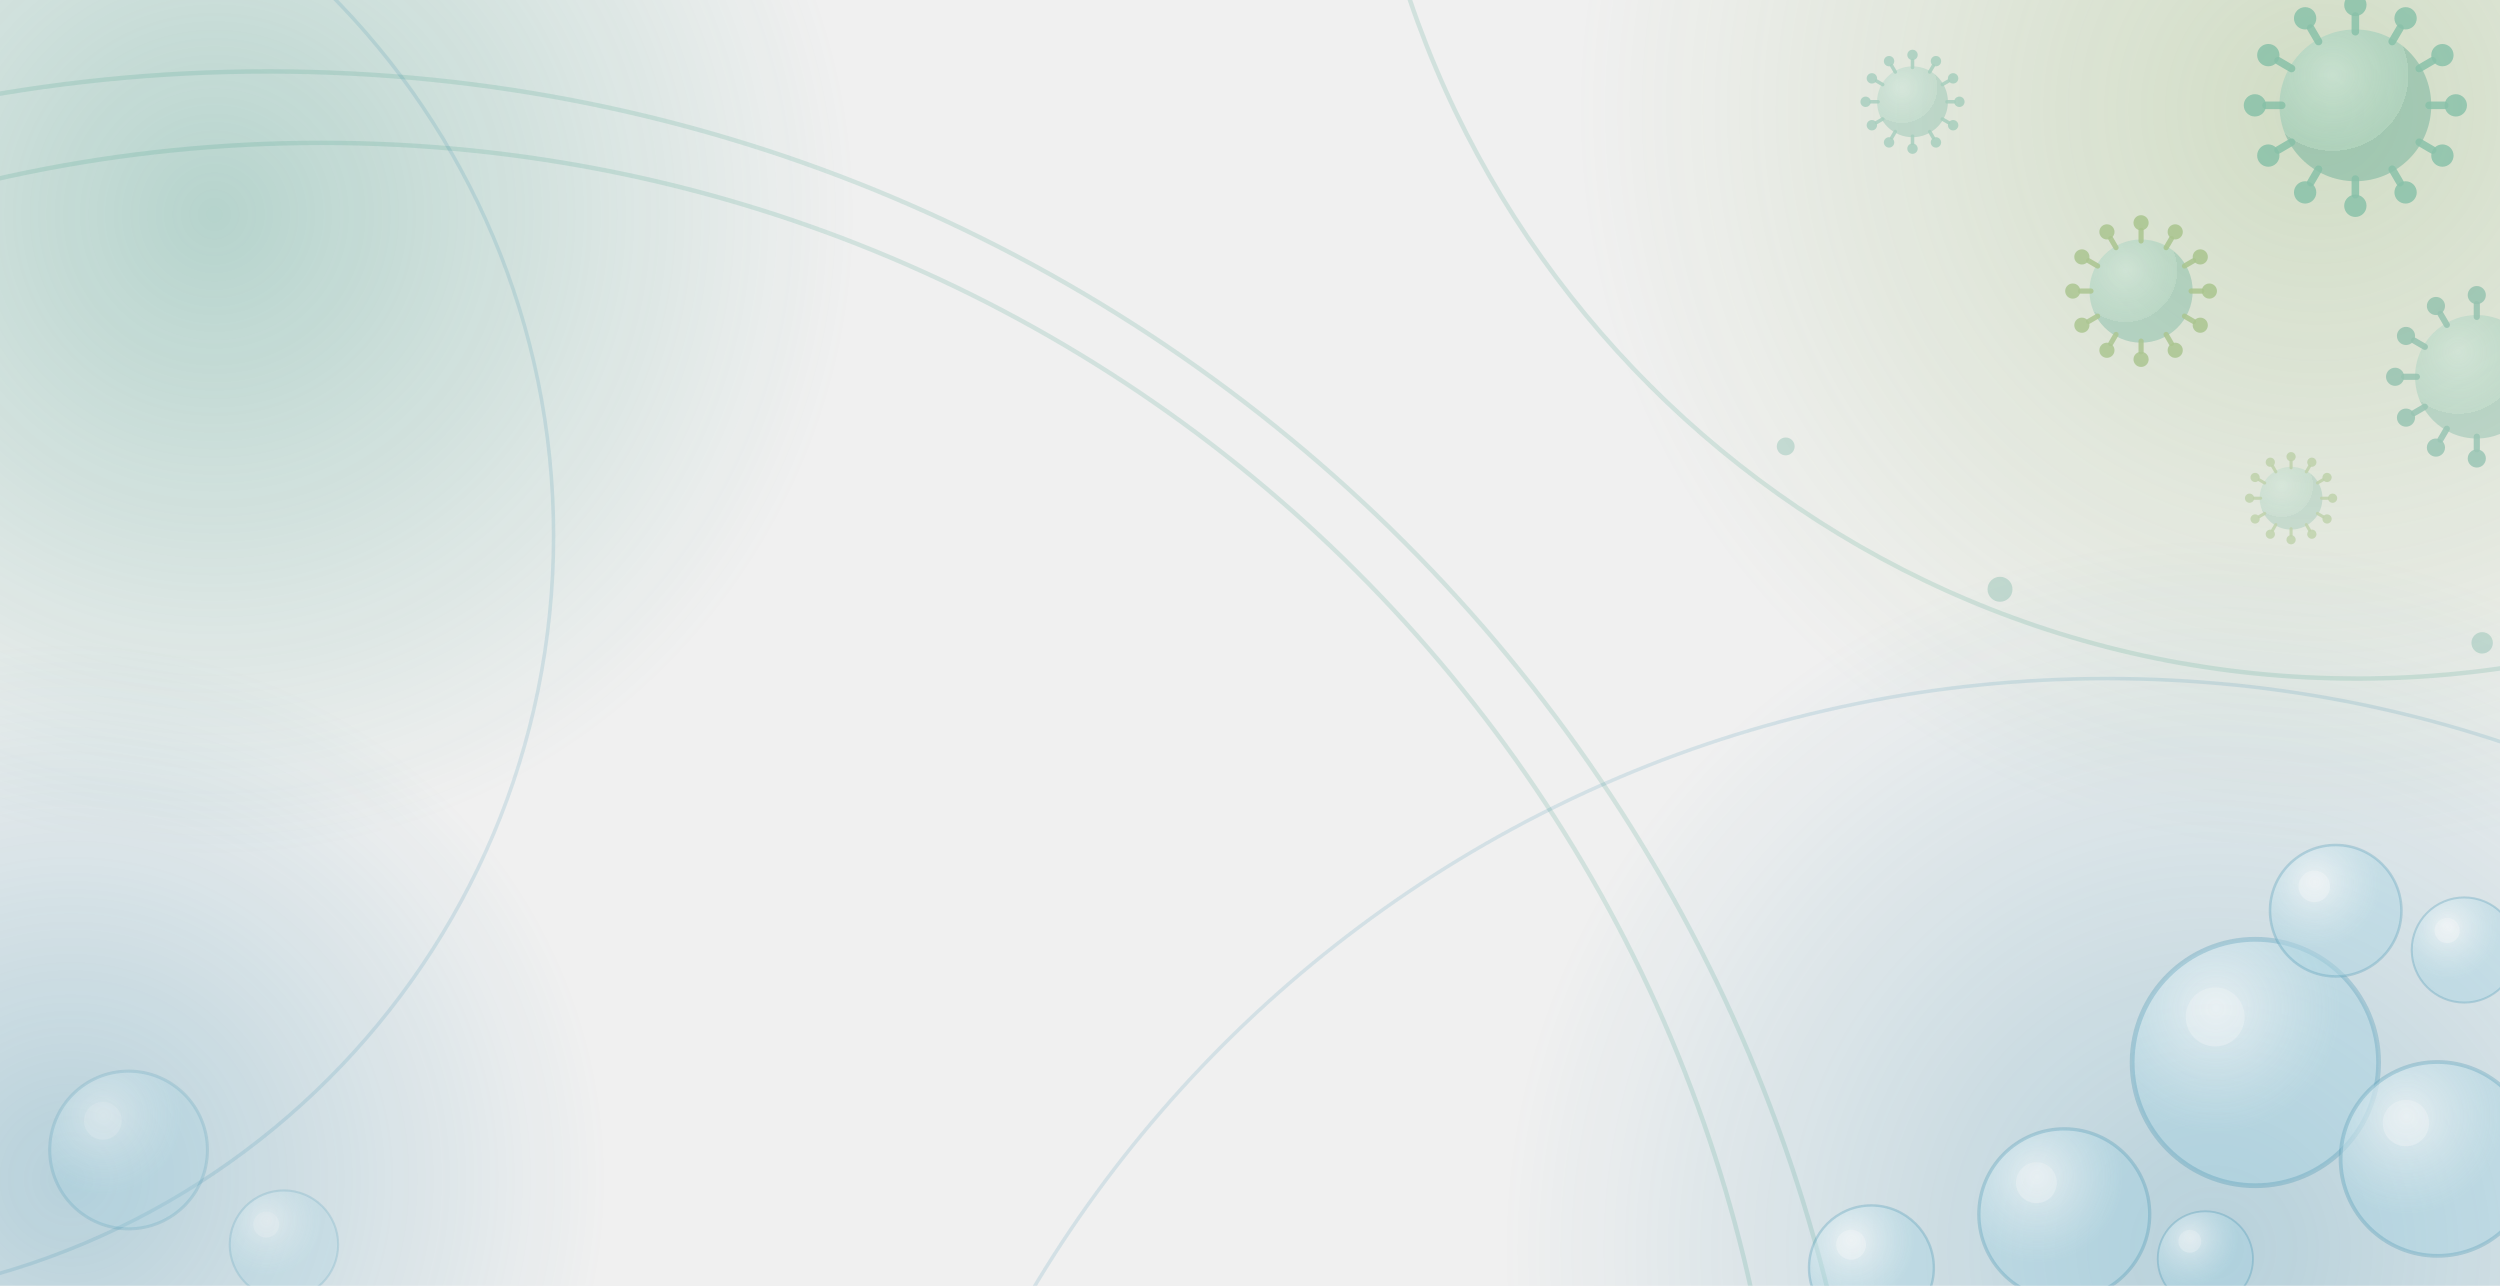
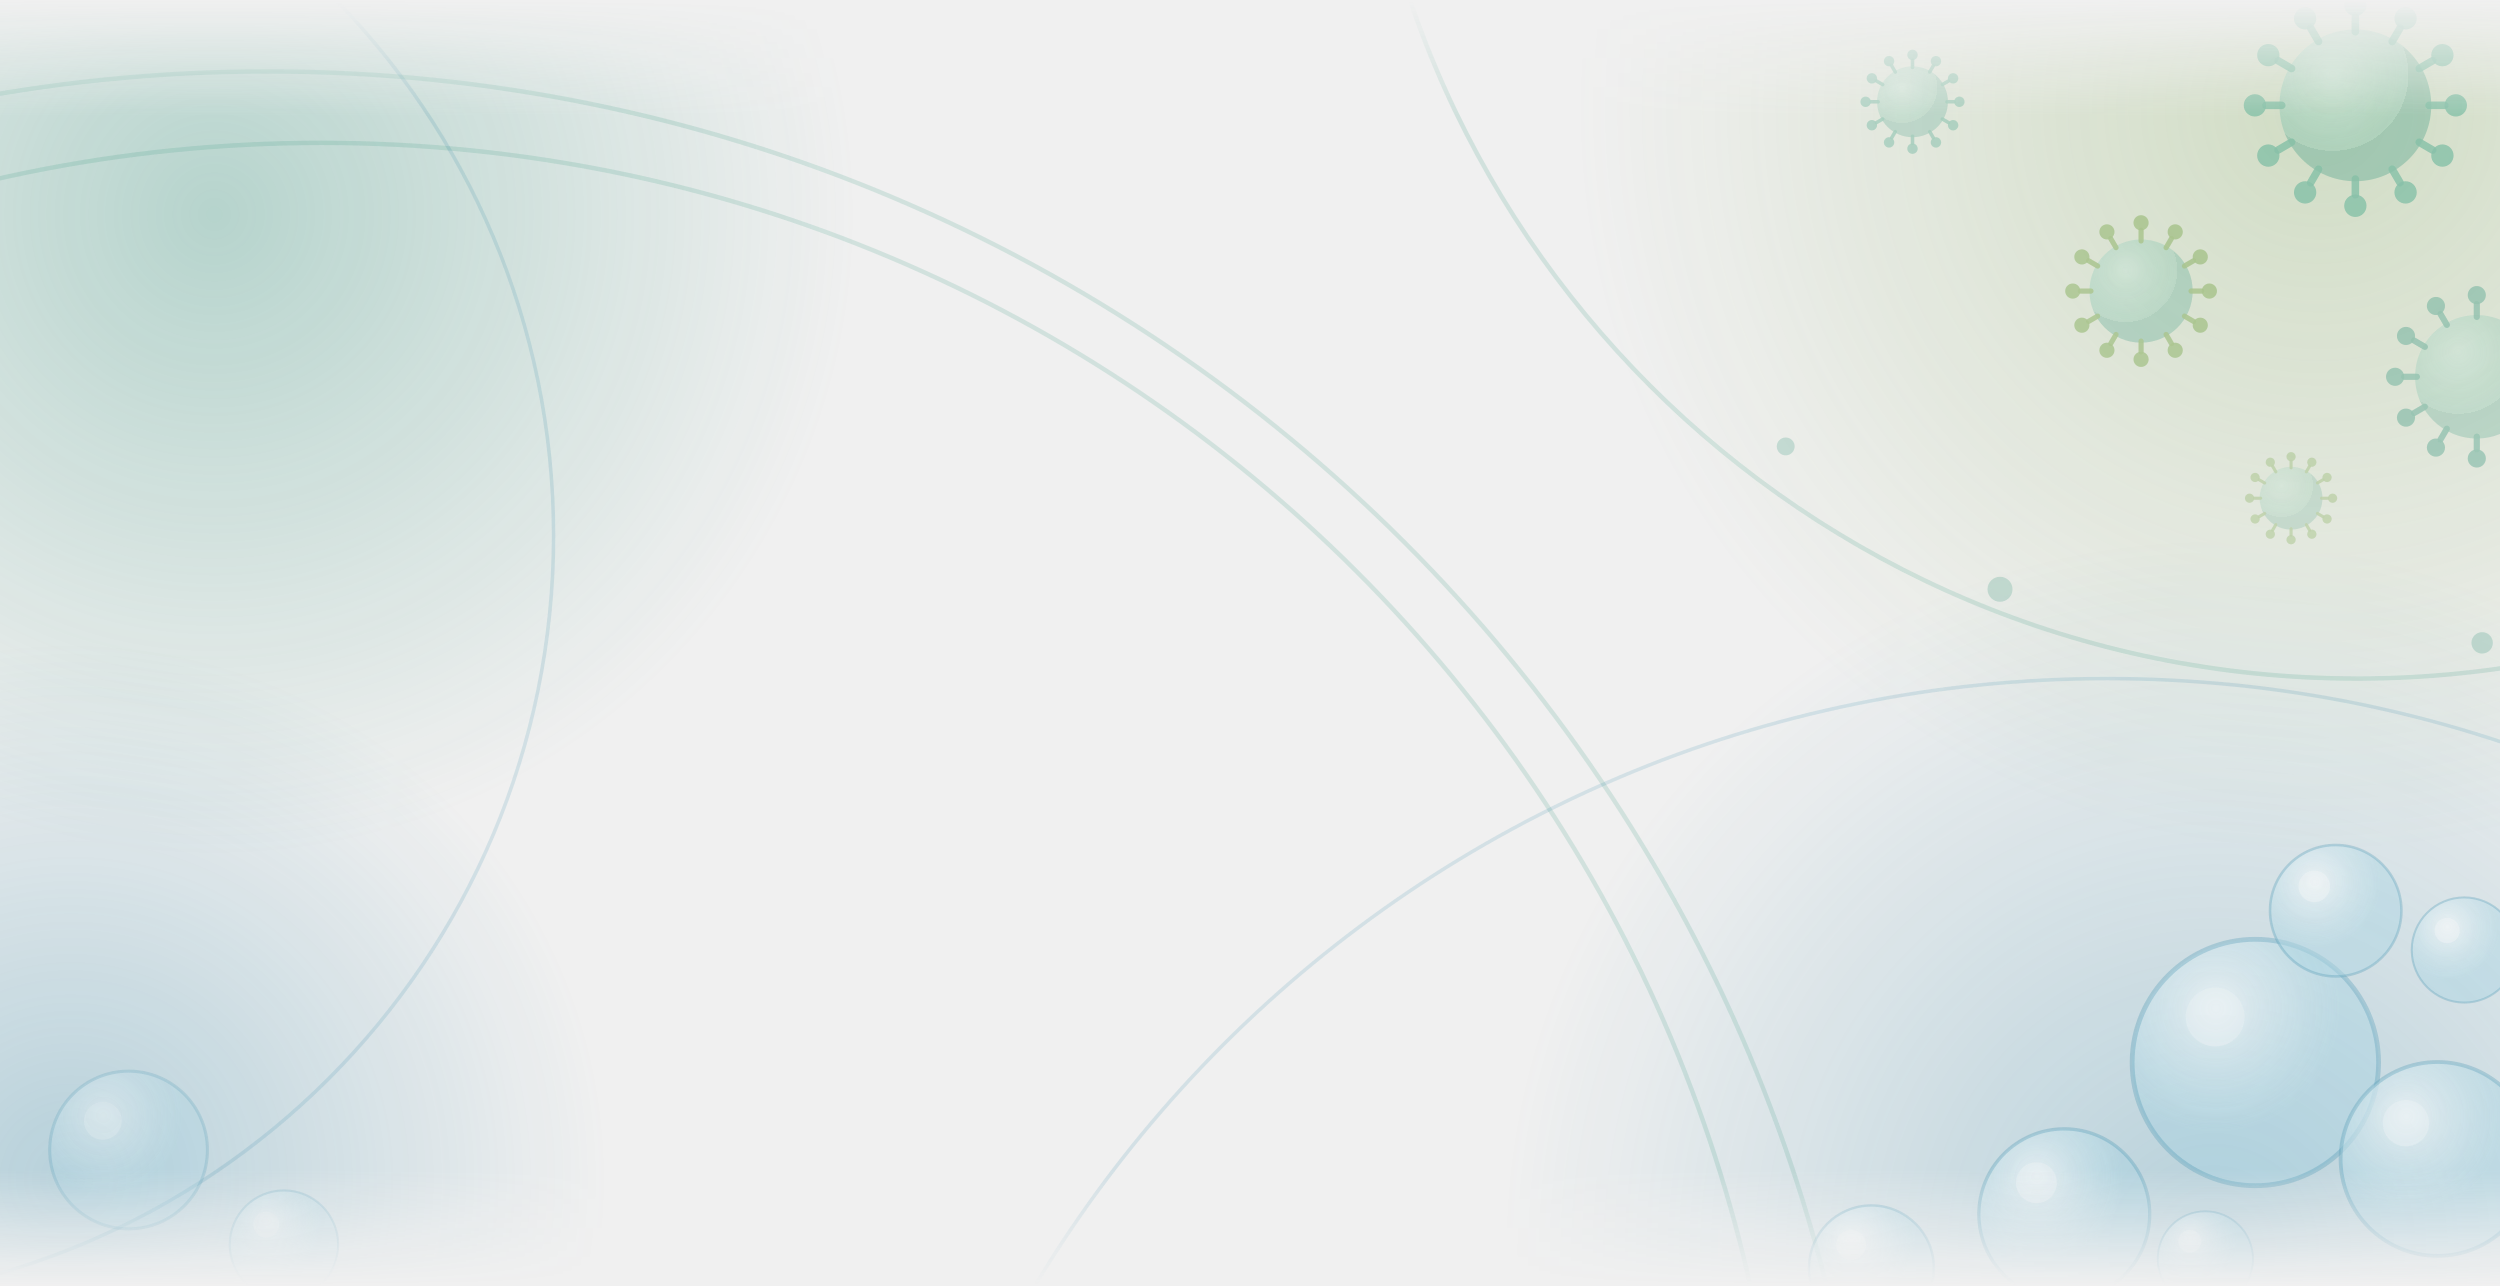
<svg xmlns="http://www.w3.org/2000/svg" viewBox="0 0 1400 720" preserveAspectRatio="xMidYMid slice" role="presentation">
  <defs>
    <radialGradient id="bola-verde" cx="35%" cy="30%">
      <stop offset="0" stop-color="#bfe3d6" stop-opacity=".95" />
      <stop offset="65" stop-color="#7cc0aa" stop-opacity=".75" />
      <stop offset="1" stop-color="#30937b" stop-opacity=".55" />
    </radialGradient>
    <radialGradient id="bola-agua" cx="34%" cy="28%">
      <stop offset="0" stop-color="#ffffff" stop-opacity=".85" />
      <stop offset="1" stop-color="#9fd2e2" stop-opacity=".55" />
    </radialGradient>
    <radialGradient id="halo-verde">
      <stop offset="0" stop-color="#30937b" stop-opacity=".30" />
      <stop offset="1" stop-color="#30937b" stop-opacity="0" />
    </radialGradient>
    <radialGradient id="halo-oliva">
      <stop offset="0" stop-color="#6ea03c" stop-opacity=".24" />
      <stop offset="1" stop-color="#6ea03c" stop-opacity="0" />
    </radialGradient>
    <radialGradient id="halo-agua">
      <stop offset="0" stop-color="#13779d" stop-opacity=".26" />
      <stop offset="1" stop-color="#13779d" stop-opacity="0" />
    </radialGradient>
    <symbol id="particula" viewBox="0 0 120 120">
      <circle cx="60" cy="60" r="34" fill="url(#bola-verde)" />
      <g fill="none" stroke="currentColor" stroke-width="3.4" stroke-linecap="round" opacity=".85">
        <path d="M93 60h7M88.6 76.5l6 3.5M76.5 88.6l3.5 6M60 93v7M43.5 88.6l-3.5 6M31.4 76.5l-6 3.5M27 60h-7M31.4 43.5l-6-3.5M43.5 31.4l-3.5-6M60 27v-7M76.5 31.4l3.5-6M88.6 43.5l6-3.5" />
      </g>
      <g fill="currentColor" opacity=".85">
        <circle cx="105" cy="60" r="5" />
        <circle cx="99" cy="82.5" r="5" />
        <circle cx="82.5" cy="99" r="5" />
        <circle cx="60" cy="105" r="5" />
        <circle cx="37.5" cy="99" r="5" />
        <circle cx="21" cy="82.5" r="5" />
        <circle cx="15" cy="60" r="5" />
        <circle cx="21" cy="37.5" r="5" />
        <circle cx="37.5" cy="21" r="5" />
        <circle cx="60" cy="15" r="5" />
        <circle cx="82.5" cy="21" r="5" />
        <circle cx="99" cy="37.5" r="5" />
      </g>
    </symbol>
    <symbol id="burbuja" viewBox="0 0 100 100">
      <circle cx="50" cy="50" r="46" fill="url(#bola-agua)" />
      <circle cx="50" cy="50" r="46" fill="none" stroke="#13779d" stroke-width="1.8" opacity=".35" />
      <circle cx="35" cy="33" r="11" fill="#ffffff" opacity=".5" />
    </symbol>
+     <linearGradient id="fundido" x1="0" y1="0" x2="0" y2="1">
+       <stop offset="0" stop-color="#000000" />
+       <stop offset=".09" stop-color="#ffffff" />
+       <stop offset=".91" stop-color="#ffffff" />
+       <stop offset="1" stop-color="#000000" />
+     </linearGradient>
+     <mask id="desvanecer">
+       <rect x="-200" y="0" width="2000" height="100%" fill="url(#fundido)" />
+     </mask>
  </defs>
-   <circle cx="1300" cy="60" r="420" fill="url(#halo-oliva)" />
-   <circle cx="1240" cy="700" r="400" fill="url(#halo-agua)" />
-   <circle cx="120" cy="120" r="360" fill="url(#halo-verde)" />
-   <circle cx="40" cy="660" r="300" fill="url(#halo-agua)" />
-   <g fill="none" stroke="#30937b" stroke-opacity=".16" stroke-width="2.5">
-     <circle cx="180" cy="900" r="820" />
-     <circle cx="150" cy="940" r="900" />
-     <circle cx="1320" cy="-180" r="560" />
-   </g>
-   <g fill="none" stroke="#13779d" stroke-opacity=".13" stroke-width="2">
-     <circle cx="1180" cy="1080" r="700" />
-     <circle cx="-120" cy="300" r="430" />
-   </g>
-   <use href="#particula" x="1244" y="-16" width="150" height="150" color="#4aa88d" opacity=".55" />
-   <use href="#particula" x="1148" y="112" width="102" height="102" color="#6ea03c" opacity=".45" />
-   <use href="#particula" x="1326" y="150" width="122" height="122" color="#30937b" opacity=".40" />
-   <use href="#particula" x="1036" y="22" width="70" height="70" color="#4aa88d" opacity=".38" />
-   <use href="#particula" x="1252" y="248" width="62" height="62" color="#6ea03c" opacity=".30" />
-   <g opacity=".62">
-     <use href="#burbuja" x="1188" y="520" width="150" height="150" />
-     <use href="#burbuja" x="1306" y="590" width="118" height="118" />
-     <use href="#burbuja" x="1104" y="628" width="104" height="104" />
-     <use href="#burbuja" x="1268" y="470" width="80" height="80" />
-     <use href="#burbuja" x="1348" y="500" width="64" height="64" />
-     <use href="#burbuja" x="1010" y="672" width="76" height="76" />
-     <use href="#burbuja" x="1206" y="676" width="58" height="58" />
-   </g>
-   <g opacity=".42">
-     <use href="#burbuja" x="24" y="596" width="96" height="96" />
-     <use href="#burbuja" x="126" y="664" width="66" height="66" />
-   </g>
-   <g fill="#30937b" opacity=".22">
-     <circle cx="1000" cy="250" r="5" />
-     <circle cx="1120" cy="330" r="7" />
-     <circle cx="1390" cy="360" r="6" />
+   <g mask="url(#desvanecer)">
+     <circle cx="1300" cy="60" r="420" fill="url(#halo-oliva)" />
+     <circle cx="1240" cy="700" r="400" fill="url(#halo-agua)" />
+     <circle cx="120" cy="120" r="360" fill="url(#halo-verde)" />
+     <circle cx="40" cy="660" r="300" fill="url(#halo-agua)" />
+     <g fill="none" stroke="#30937b" stroke-opacity=".16" stroke-width="2.5">
+       <circle cx="180" cy="900" r="820" />
+       <circle cx="150" cy="940" r="900" />
+       <circle cx="1320" cy="-180" r="560" />
+     </g>
+     <g fill="none" stroke="#13779d" stroke-opacity=".13" stroke-width="2">
+       <circle cx="1180" cy="1080" r="700" />
+       <circle cx="-120" cy="300" r="430" />
+     </g>
+     <use href="#particula" x="1244" y="-16" width="150" height="150" color="#4aa88d" opacity=".55" />
+     <use href="#particula" x="1148" y="112" width="102" height="102" color="#6ea03c" opacity=".45" />
+     <use href="#particula" x="1326" y="150" width="122" height="122" color="#30937b" opacity=".40" />
+     <use href="#particula" x="1036" y="22" width="70" height="70" color="#4aa88d" opacity=".38" />
+     <use href="#particula" x="1252" y="248" width="62" height="62" color="#6ea03c" opacity=".30" />
+     <g opacity=".62">
+       <use href="#burbuja" x="1188" y="520" width="150" height="150" />
+       <use href="#burbuja" x="1306" y="590" width="118" height="118" />
+       <use href="#burbuja" x="1104" y="628" width="104" height="104" />
+       <use href="#burbuja" x="1268" y="470" width="80" height="80" />
+       <use href="#burbuja" x="1348" y="500" width="64" height="64" />
+       <use href="#burbuja" x="1010" y="672" width="76" height="76" />
+       <use href="#burbuja" x="1206" y="676" width="58" height="58" />
+     </g>
+     <g opacity=".42">
+       <use href="#burbuja" x="24" y="596" width="96" height="96" />
+       <use href="#burbuja" x="126" y="664" width="66" height="66" />
+     </g>
+     <g fill="#30937b" opacity=".22">
+       <circle cx="1000" cy="250" r="5" />
+       <circle cx="1120" cy="330" r="7" />
+       <circle cx="1390" cy="360" r="6" />
+     </g>
  </g>
</svg>
